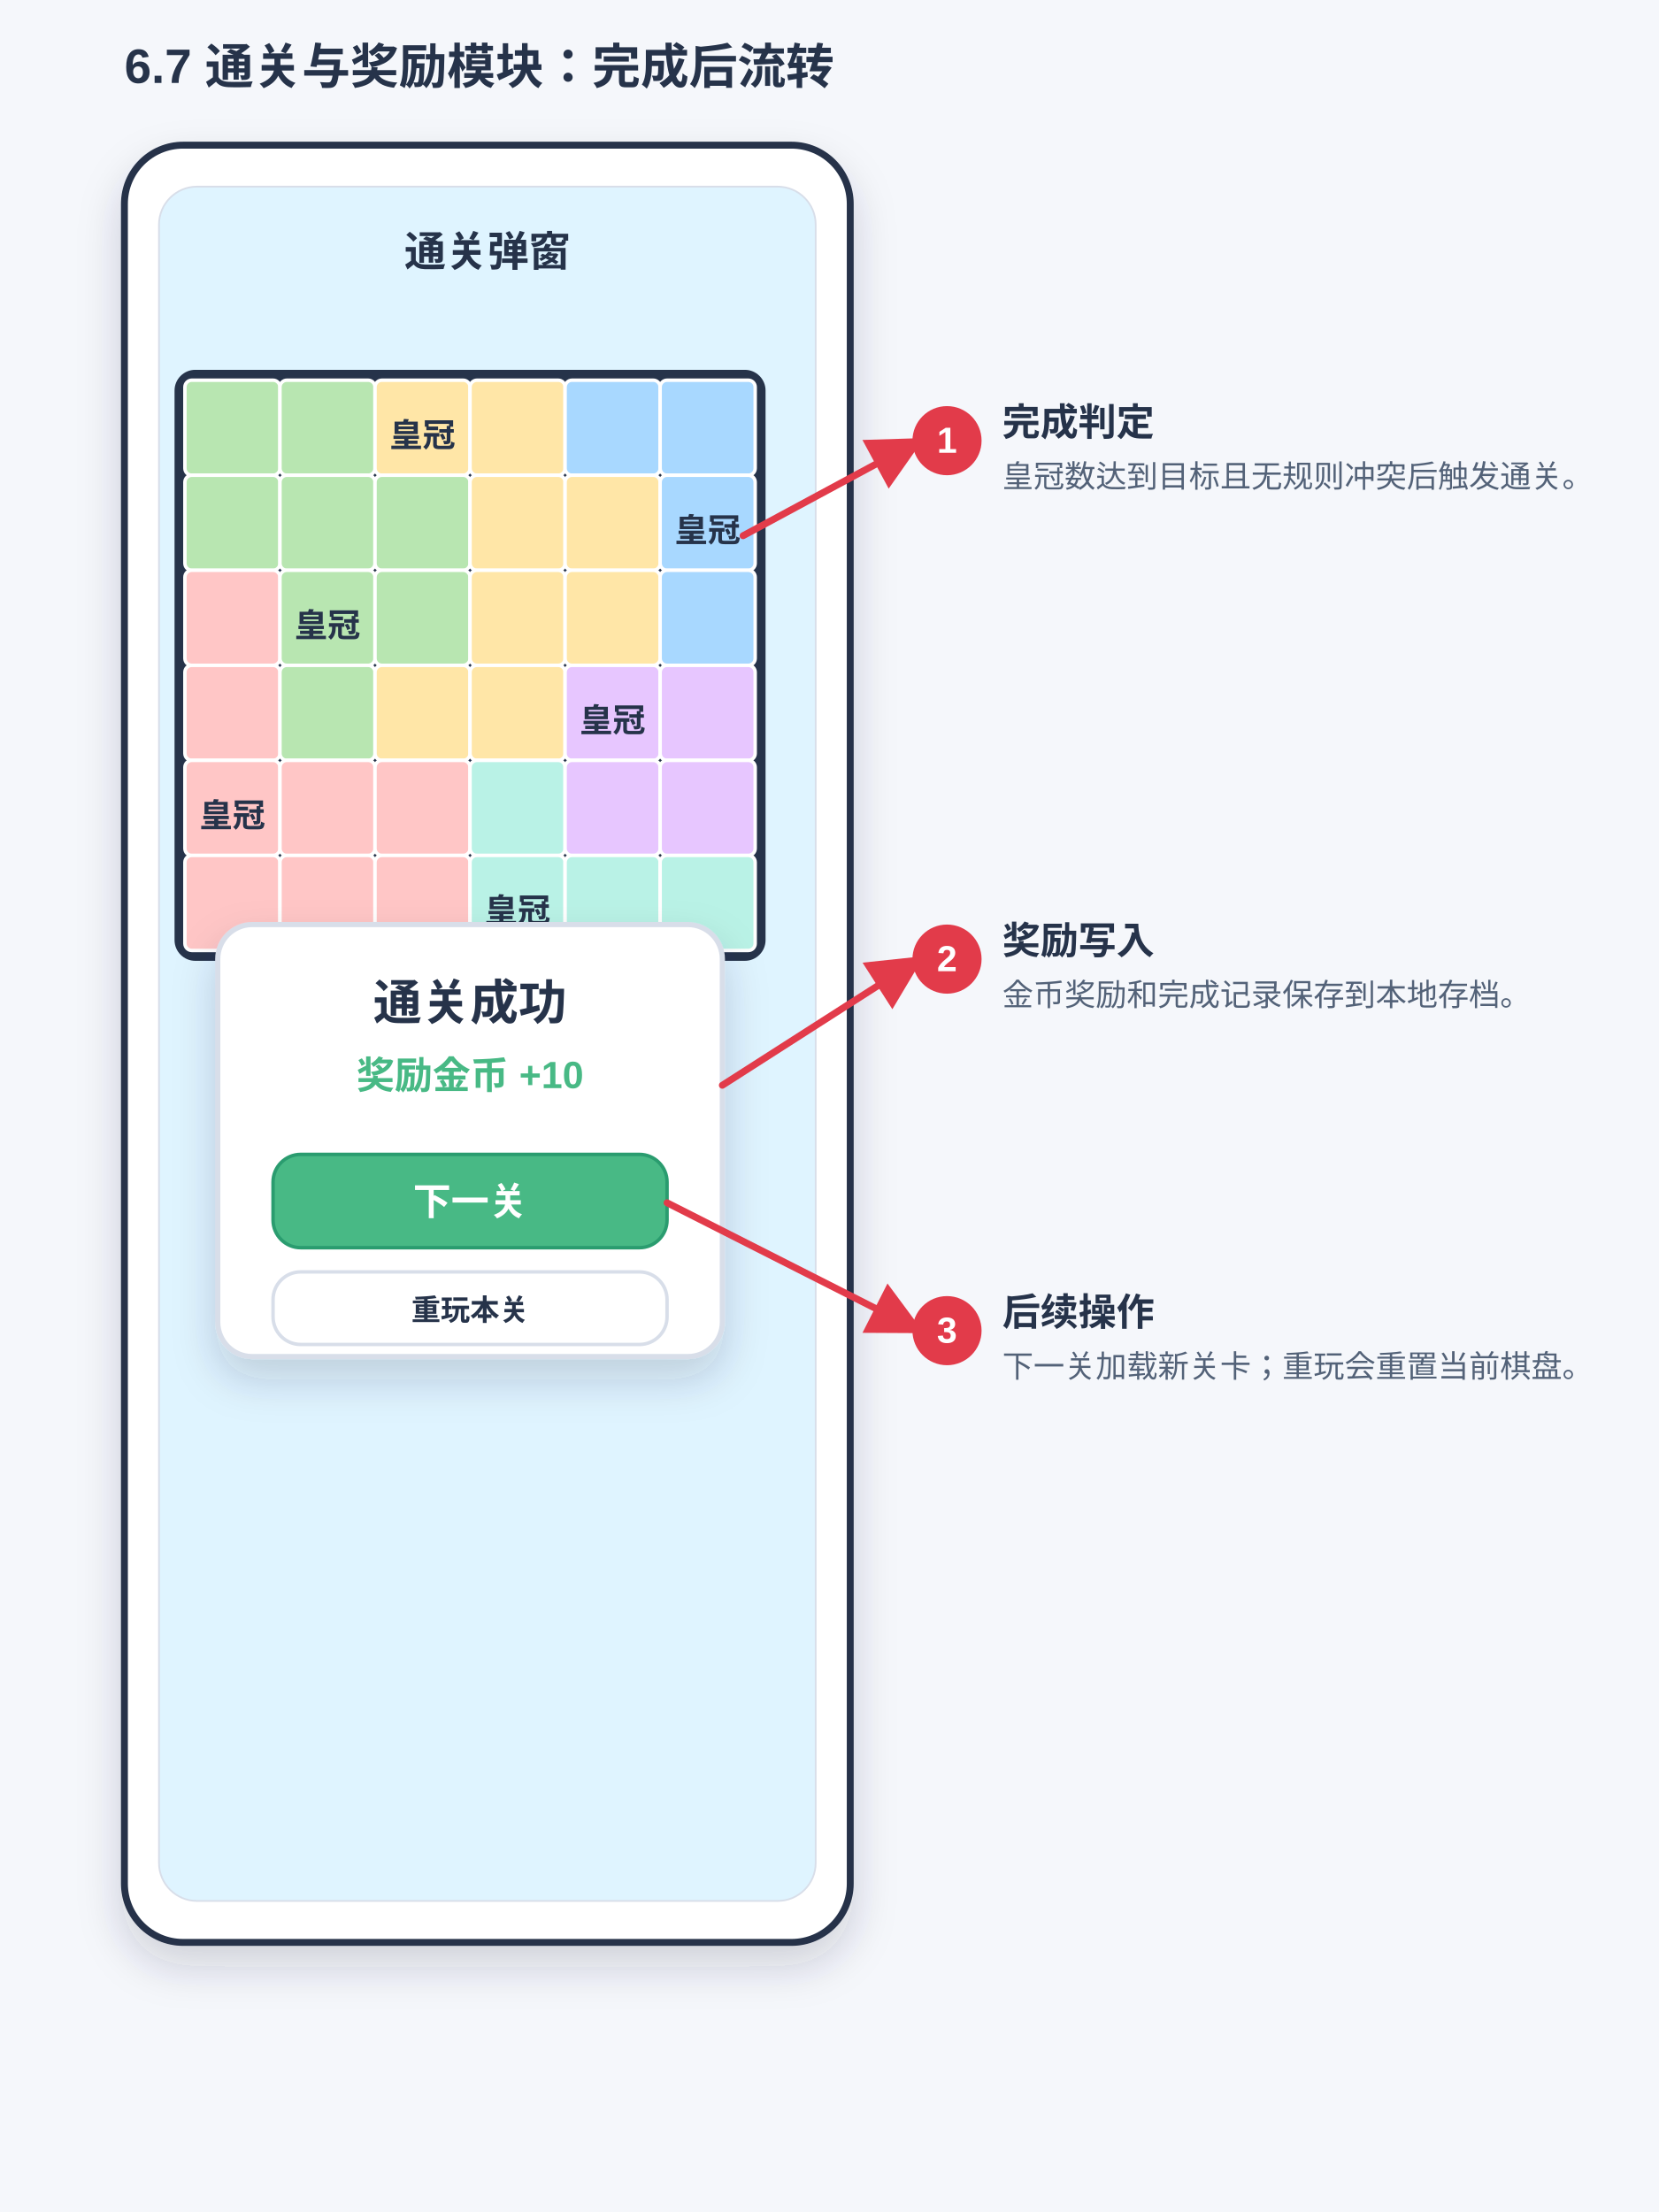
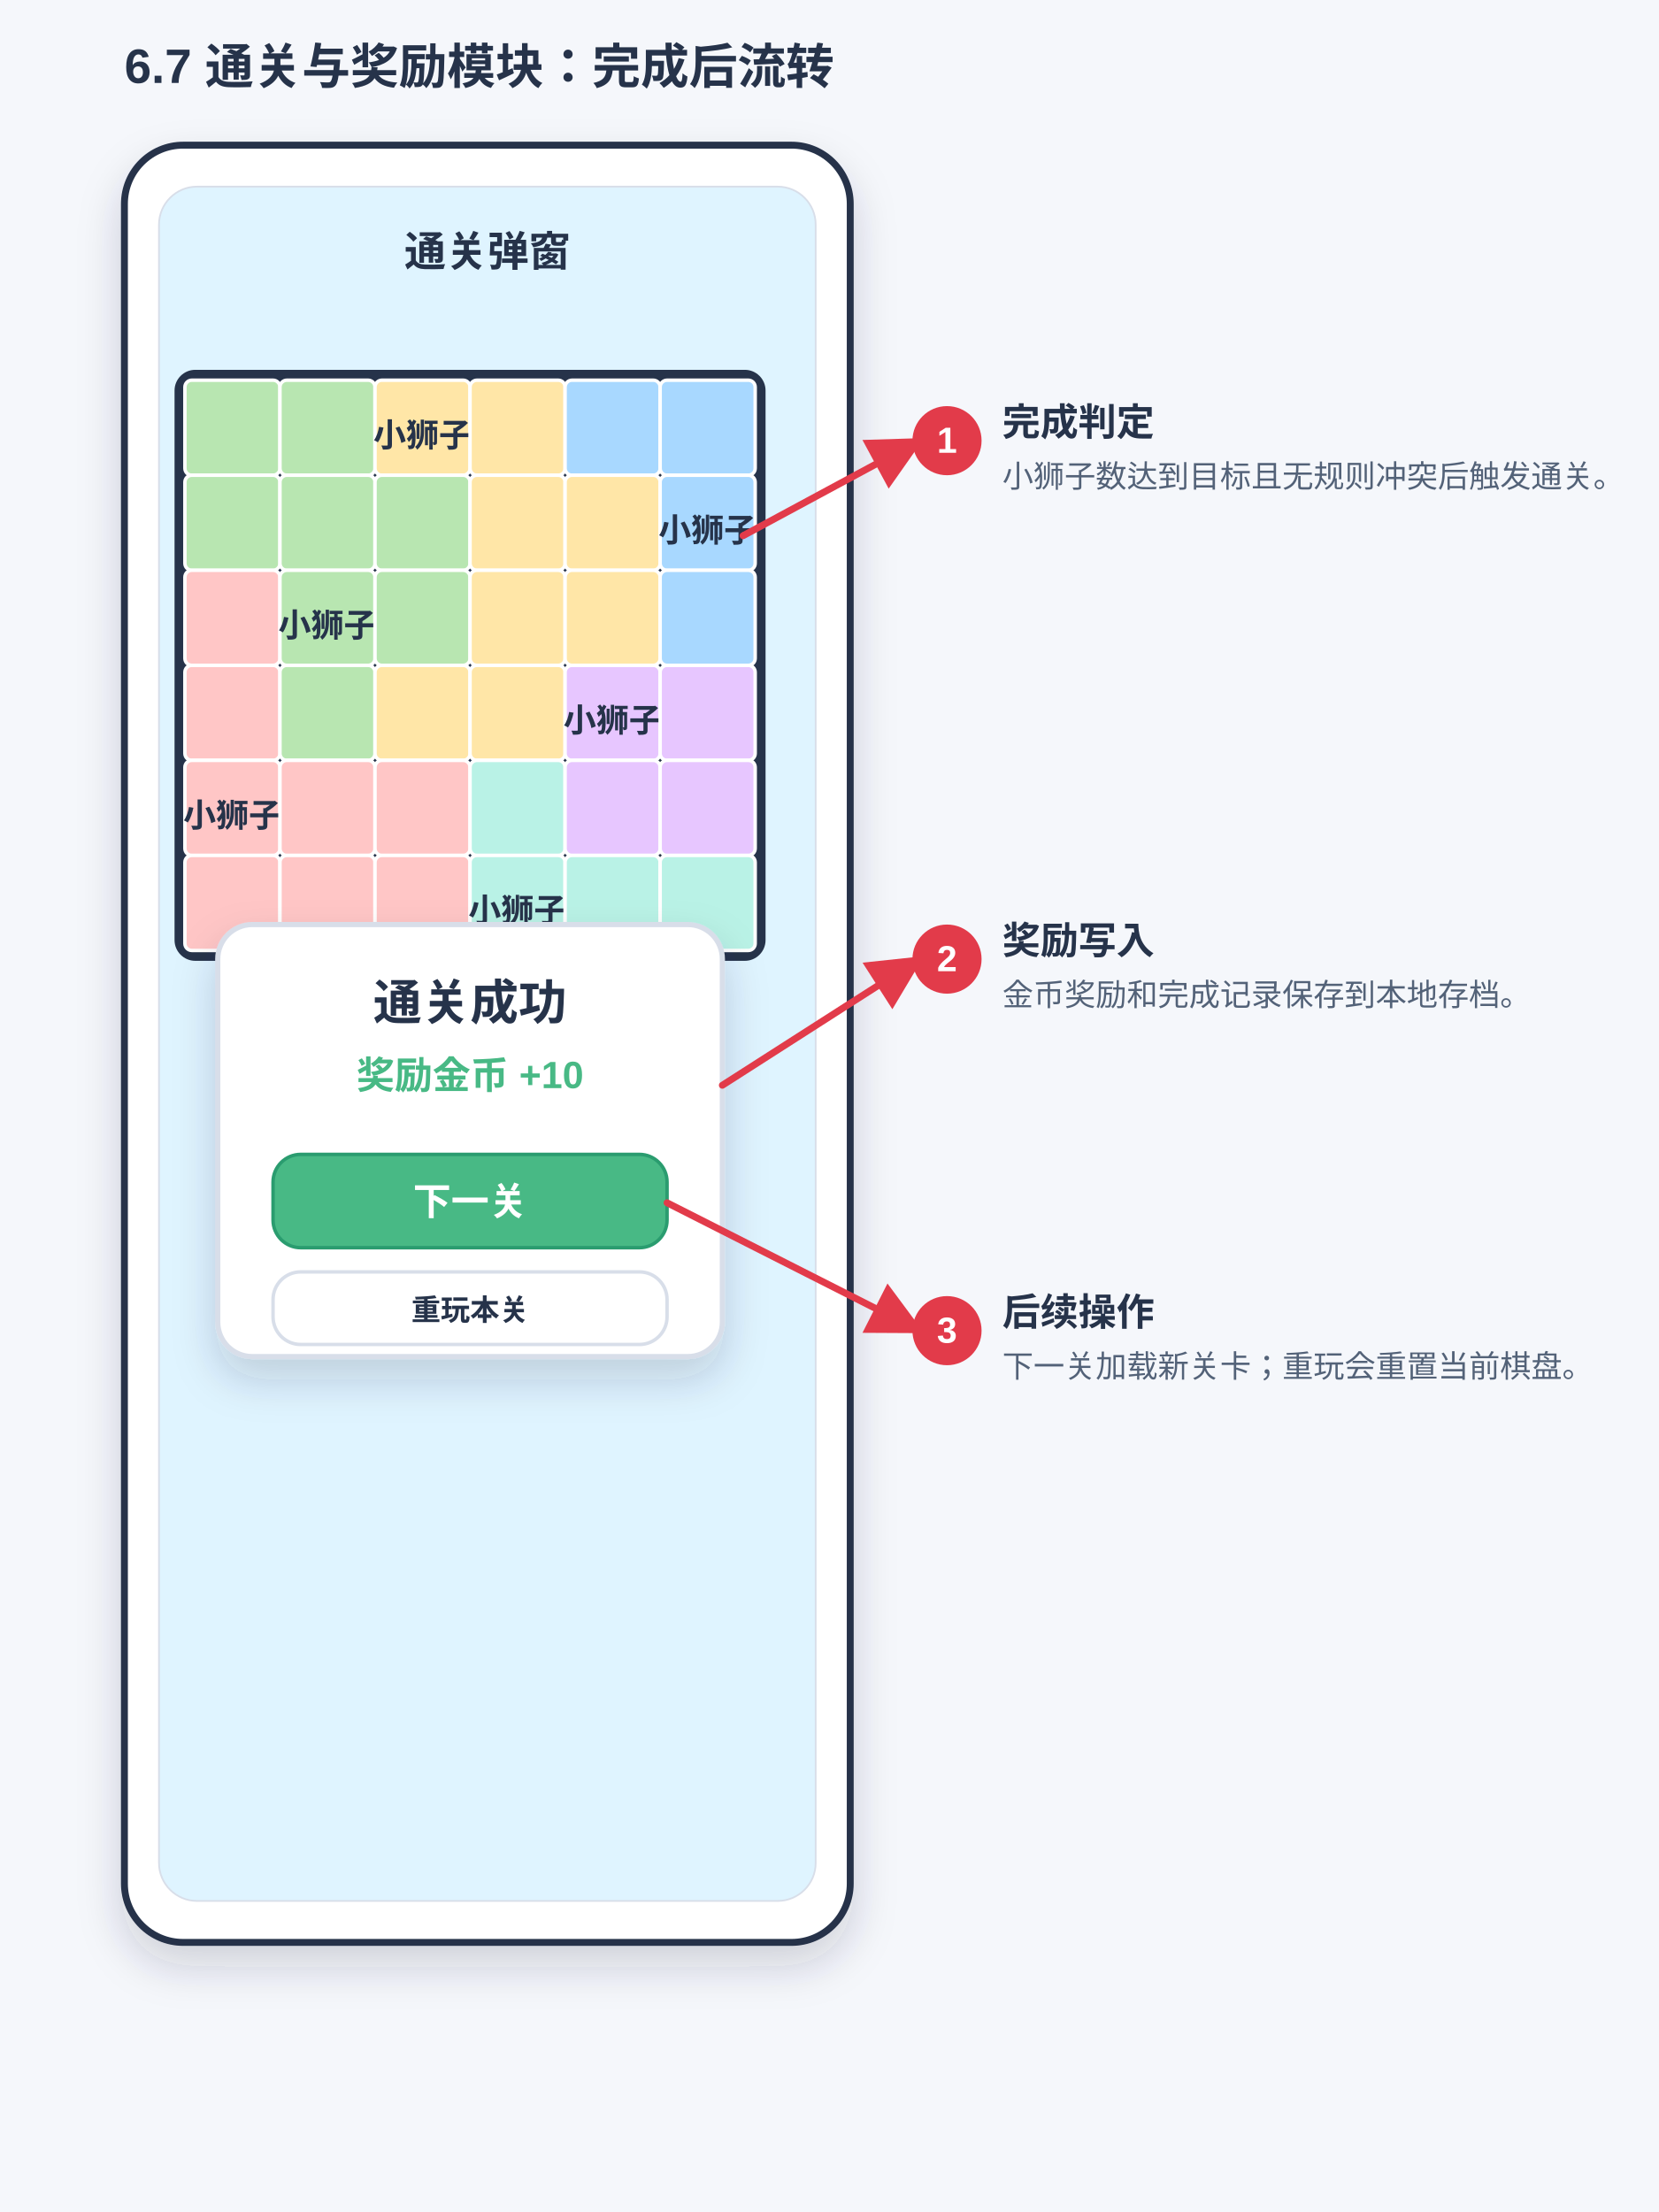
<svg xmlns="http://www.w3.org/2000/svg" width="960" height="1280" viewBox="0 0 960 1280">
  <defs>
    <marker id="arrow" viewBox="0 0 10 10" refX="9" refY="5" markerWidth="8" markerHeight="8" orient="auto-start-reverse">
      <path d="M 0 0 L 10 5 L 0 10 z" fill="#E23B4A" />
    </marker>
    <filter id="shadow" x="-20%" y="-20%" width="140%" height="140%">
      <feDropShadow dx="0" dy="12" stdDeviation="12" flood-color="#1d2b45" flood-opacity="0.18" />
    </filter>
  </defs>
  <rect width="960" height="1280" fill="#F5F7FB" />
  <text x="72" y="48" font-family="Arial, sans-serif" font-size="28" font-weight="700" fill="#26334A">6.7 通关与奖励模块：完成后流转</text>
  <rect x="72" y="84" width="420" height="1040" rx="34" fill="#FFFFFF" stroke="#26334A" stroke-width="4" filter="url(#shadow)" />
  <rect x="92" y="108" width="380" height="992" rx="22" fill="#DFF4FF" stroke="#D8DEE9" stroke-width="1" />
  <text x="282.0" y="154" font-family="Arial, PingFang SC, sans-serif" font-size="24" font-weight="700" fill="#26334A" text-anchor="middle">通关弹窗</text>
  <rect x="101" y="214" width="342" height="342" rx="12" fill="#26334A" stroke="#26334A" stroke-width="0" />
  <rect x="107.0" y="220.0" width="55.0" height="55.0" rx="4" fill="#B8E6B1" stroke="#FFFFFF" stroke-width="2" />
  <rect x="162.0" y="220.0" width="55.0" height="55.0" rx="4" fill="#B8E6B1" stroke="#FFFFFF" stroke-width="2" />
  <rect x="217.0" y="220.0" width="55.0" height="55.0" rx="4" fill="#FFE6A7" stroke="#FFFFFF" stroke-width="2" />
-   <text x="244.5" y="258.5" font-family="Arial, PingFang SC, sans-serif" font-size="19" font-weight="700" fill="#26334A" text-anchor="middle">皇冠</text>
+   <text x="244.5" y="258.5" font-family="Arial, PingFang SC, sans-serif" font-size="19" font-weight="700" fill="#26334A" text-anchor="middle">小狮子</text>
  <rect x="272.0" y="220.0" width="55.0" height="55.0" rx="4" fill="#FFE6A7" stroke="#FFFFFF" stroke-width="2" />
  <rect x="327.0" y="220.0" width="55.0" height="55.0" rx="4" fill="#A8D8FF" stroke="#FFFFFF" stroke-width="2" />
  <rect x="382.0" y="220.0" width="55.0" height="55.0" rx="4" fill="#A8D8FF" stroke="#FFFFFF" stroke-width="2" />
  <rect x="107.0" y="275.0" width="55.0" height="55.0" rx="4" fill="#B8E6B1" stroke="#FFFFFF" stroke-width="2" />
  <rect x="162.0" y="275.0" width="55.0" height="55.0" rx="4" fill="#B8E6B1" stroke="#FFFFFF" stroke-width="2" />
  <rect x="217.0" y="275.0" width="55.0" height="55.0" rx="4" fill="#B8E6B1" stroke="#FFFFFF" stroke-width="2" />
  <rect x="272.0" y="275.0" width="55.0" height="55.0" rx="4" fill="#FFE6A7" stroke="#FFFFFF" stroke-width="2" />
  <rect x="327.0" y="275.0" width="55.0" height="55.0" rx="4" fill="#FFE6A7" stroke="#FFFFFF" stroke-width="2" />
  <rect x="382.0" y="275.0" width="55.0" height="55.0" rx="4" fill="#A8D8FF" stroke="#FFFFFF" stroke-width="2" />
-   <text x="409.5" y="313.5" font-family="Arial, PingFang SC, sans-serif" font-size="19" font-weight="700" fill="#26334A" text-anchor="middle">皇冠</text>
+   <text x="409.5" y="313.5" font-family="Arial, PingFang SC, sans-serif" font-size="19" font-weight="700" fill="#26334A" text-anchor="middle">小狮子</text>
  <rect x="107.0" y="330.0" width="55.0" height="55.0" rx="4" fill="#FFC6C6" stroke="#FFFFFF" stroke-width="2" />
  <rect x="162.0" y="330.0" width="55.0" height="55.0" rx="4" fill="#B8E6B1" stroke="#FFFFFF" stroke-width="2" />
-   <text x="189.5" y="368.5" font-family="Arial, PingFang SC, sans-serif" font-size="19" font-weight="700" fill="#26334A" text-anchor="middle">皇冠</text>
+   <text x="189.5" y="368.5" font-family="Arial, PingFang SC, sans-serif" font-size="19" font-weight="700" fill="#26334A" text-anchor="middle">小狮子</text>
  <rect x="217.0" y="330.0" width="55.0" height="55.0" rx="4" fill="#B8E6B1" stroke="#FFFFFF" stroke-width="2" />
  <rect x="272.0" y="330.0" width="55.0" height="55.0" rx="4" fill="#FFE6A7" stroke="#FFFFFF" stroke-width="2" />
  <rect x="327.0" y="330.0" width="55.0" height="55.0" rx="4" fill="#FFE6A7" stroke="#FFFFFF" stroke-width="2" />
  <rect x="382.0" y="330.0" width="55.0" height="55.0" rx="4" fill="#A8D8FF" stroke="#FFFFFF" stroke-width="2" />
  <rect x="107.0" y="385.0" width="55.0" height="55.0" rx="4" fill="#FFC6C6" stroke="#FFFFFF" stroke-width="2" />
  <rect x="162.0" y="385.0" width="55.0" height="55.0" rx="4" fill="#B8E6B1" stroke="#FFFFFF" stroke-width="2" />
  <rect x="217.0" y="385.0" width="55.0" height="55.0" rx="4" fill="#FFE6A7" stroke="#FFFFFF" stroke-width="2" />
  <rect x="272.0" y="385.0" width="55.0" height="55.0" rx="4" fill="#FFE6A7" stroke="#FFFFFF" stroke-width="2" />
  <rect x="327.0" y="385.0" width="55.0" height="55.0" rx="4" fill="#E7C6FF" stroke="#FFFFFF" stroke-width="2" />
-   <text x="354.5" y="423.5" font-family="Arial, PingFang SC, sans-serif" font-size="19" font-weight="700" fill="#26334A" text-anchor="middle">皇冠</text>
+   <text x="354.5" y="423.5" font-family="Arial, PingFang SC, sans-serif" font-size="19" font-weight="700" fill="#26334A" text-anchor="middle">小狮子</text>
  <rect x="382.0" y="385.0" width="55.0" height="55.0" rx="4" fill="#E7C6FF" stroke="#FFFFFF" stroke-width="2" />
  <rect x="107.0" y="440.0" width="55.0" height="55.0" rx="4" fill="#FFC6C6" stroke="#FFFFFF" stroke-width="2" />
-   <text x="134.5" y="478.5" font-family="Arial, PingFang SC, sans-serif" font-size="19" font-weight="700" fill="#26334A" text-anchor="middle">皇冠</text>
+   <text x="134.5" y="478.5" font-family="Arial, PingFang SC, sans-serif" font-size="19" font-weight="700" fill="#26334A" text-anchor="middle">小狮子</text>
  <rect x="162.0" y="440.0" width="55.0" height="55.0" rx="4" fill="#FFC6C6" stroke="#FFFFFF" stroke-width="2" />
  <rect x="217.0" y="440.0" width="55.0" height="55.0" rx="4" fill="#FFC6C6" stroke="#FFFFFF" stroke-width="2" />
  <rect x="272.0" y="440.0" width="55.0" height="55.0" rx="4" fill="#B9F2E6" stroke="#FFFFFF" stroke-width="2" />
  <rect x="327.0" y="440.0" width="55.0" height="55.0" rx="4" fill="#E7C6FF" stroke="#FFFFFF" stroke-width="2" />
  <rect x="382.0" y="440.0" width="55.0" height="55.0" rx="4" fill="#E7C6FF" stroke="#FFFFFF" stroke-width="2" />
  <rect x="107.0" y="495.0" width="55.0" height="55.0" rx="4" fill="#FFC6C6" stroke="#FFFFFF" stroke-width="2" />
  <rect x="162.0" y="495.0" width="55.0" height="55.0" rx="4" fill="#FFC6C6" stroke="#FFFFFF" stroke-width="2" />
  <rect x="217.0" y="495.0" width="55.0" height="55.0" rx="4" fill="#FFC6C6" stroke="#FFFFFF" stroke-width="2" />
  <rect x="272.0" y="495.0" width="55.0" height="55.0" rx="4" fill="#B9F2E6" stroke="#FFFFFF" stroke-width="2" />
-   <text x="299.5" y="533.5" font-family="Arial, PingFang SC, sans-serif" font-size="19" font-weight="700" fill="#26334A" text-anchor="middle">皇冠</text>
+   <text x="299.5" y="533.5" font-family="Arial, PingFang SC, sans-serif" font-size="19" font-weight="700" fill="#26334A" text-anchor="middle">小狮子</text>
  <rect x="327.0" y="495.0" width="55.0" height="55.0" rx="4" fill="#B9F2E6" stroke="#FFFFFF" stroke-width="2" />
  <rect x="382.0" y="495.0" width="55.0" height="55.0" rx="4" fill="#B9F2E6" stroke="#FFFFFF" stroke-width="2" />
  <rect x="126" y="535" width="292" height="250" rx="20" fill="#FFFFFF" stroke="#D8DEE9" stroke-width="3" filter="url(#shadow)" />
  <text x="272" y="590" font-family="Arial, PingFang SC, sans-serif" font-size="28" font-weight="700" fill="#26334A" text-anchor="middle">通关成功</text>
  <text x="272" y="630" font-family="Arial, PingFang SC, sans-serif" font-size="22" font-weight="700" fill="#48B985" text-anchor="middle">奖励金币 +10</text>
  <rect x="158" y="668" width="228" height="54" rx="16" fill="#48B985" stroke="#2A9C6F" stroke-width="2" />
  <text x="272.0" y="703.0" font-family="Arial, PingFang SC, sans-serif" font-size="22" font-weight="700" fill="#fff" text-anchor="middle">下一关</text>
  <rect x="158" y="736" width="228" height="42" rx="16" fill="#FFFFFF" stroke="#D8DEE9" stroke-width="2" />
  <text x="272.0" y="765.0" font-family="Arial, PingFang SC, sans-serif" font-size="22" font-weight="700" fill="#fff" text-anchor="middle">重玩本关</text>
  <text x="272" y="764" font-family="Arial, PingFang SC, sans-serif" font-size="17" font-weight="700" fill="#26334A" text-anchor="middle">重玩本关</text>
  <circle cx="548" cy="255" r="20" fill="#E23B4A" />
  <text x="548" y="262" font-family="Arial, PingFang SC, sans-serif" font-size="21" font-weight="700" fill="#fff" text-anchor="middle">1</text>
  <text x="580" y="252" font-family="Arial, PingFang SC, sans-serif" font-size="22" font-weight="700" fill="#26334A" text-anchor="start">完成判定</text>
-   <text x="580" y="282" font-family="Arial, PingFang SC, sans-serif" font-size="18" font-weight="400" fill="#536278" text-anchor="start">皇冠数达到目标且无规则冲突后触发通关。</text>
+   <text x="580" y="282" font-family="Arial, PingFang SC, sans-serif" font-size="18" font-weight="400" fill="#536278" text-anchor="start">小狮子数达到目标且无规则冲突后触发通关。</text>
  <line x1="430" y1="310" x2="532" y2="255" stroke="#E23B4A" stroke-width="4" stroke-linecap="round" marker-end="url(#arrow)" />
  <circle cx="548" cy="555" r="20" fill="#E23B4A" />
  <text x="548" y="562" font-family="Arial, PingFang SC, sans-serif" font-size="21" font-weight="700" fill="#fff" text-anchor="middle">2</text>
  <text x="580" y="552" font-family="Arial, PingFang SC, sans-serif" font-size="22" font-weight="700" fill="#26334A" text-anchor="start">奖励写入</text>
  <text x="580" y="582" font-family="Arial, PingFang SC, sans-serif" font-size="18" font-weight="400" fill="#536278" text-anchor="start">金币奖励和完成记录保存到本地存档。</text>
  <line x1="418" y1="628" x2="532" y2="555" stroke="#E23B4A" stroke-width="4" stroke-linecap="round" marker-end="url(#arrow)" />
  <circle cx="548" cy="770" r="20" fill="#E23B4A" />
  <text x="548" y="777" font-family="Arial, PingFang SC, sans-serif" font-size="21" font-weight="700" fill="#fff" text-anchor="middle">3</text>
  <text x="580" y="767" font-family="Arial, PingFang SC, sans-serif" font-size="22" font-weight="700" fill="#26334A" text-anchor="start">后续操作</text>
  <text x="580" y="797" font-family="Arial, PingFang SC, sans-serif" font-size="18" font-weight="400" fill="#536278" text-anchor="start">下一关加载新关卡；重玩会重置当前棋盘。</text>
  <line x1="386" y1="696" x2="532" y2="770" stroke="#E23B4A" stroke-width="4" stroke-linecap="round" marker-end="url(#arrow)" />
</svg>
